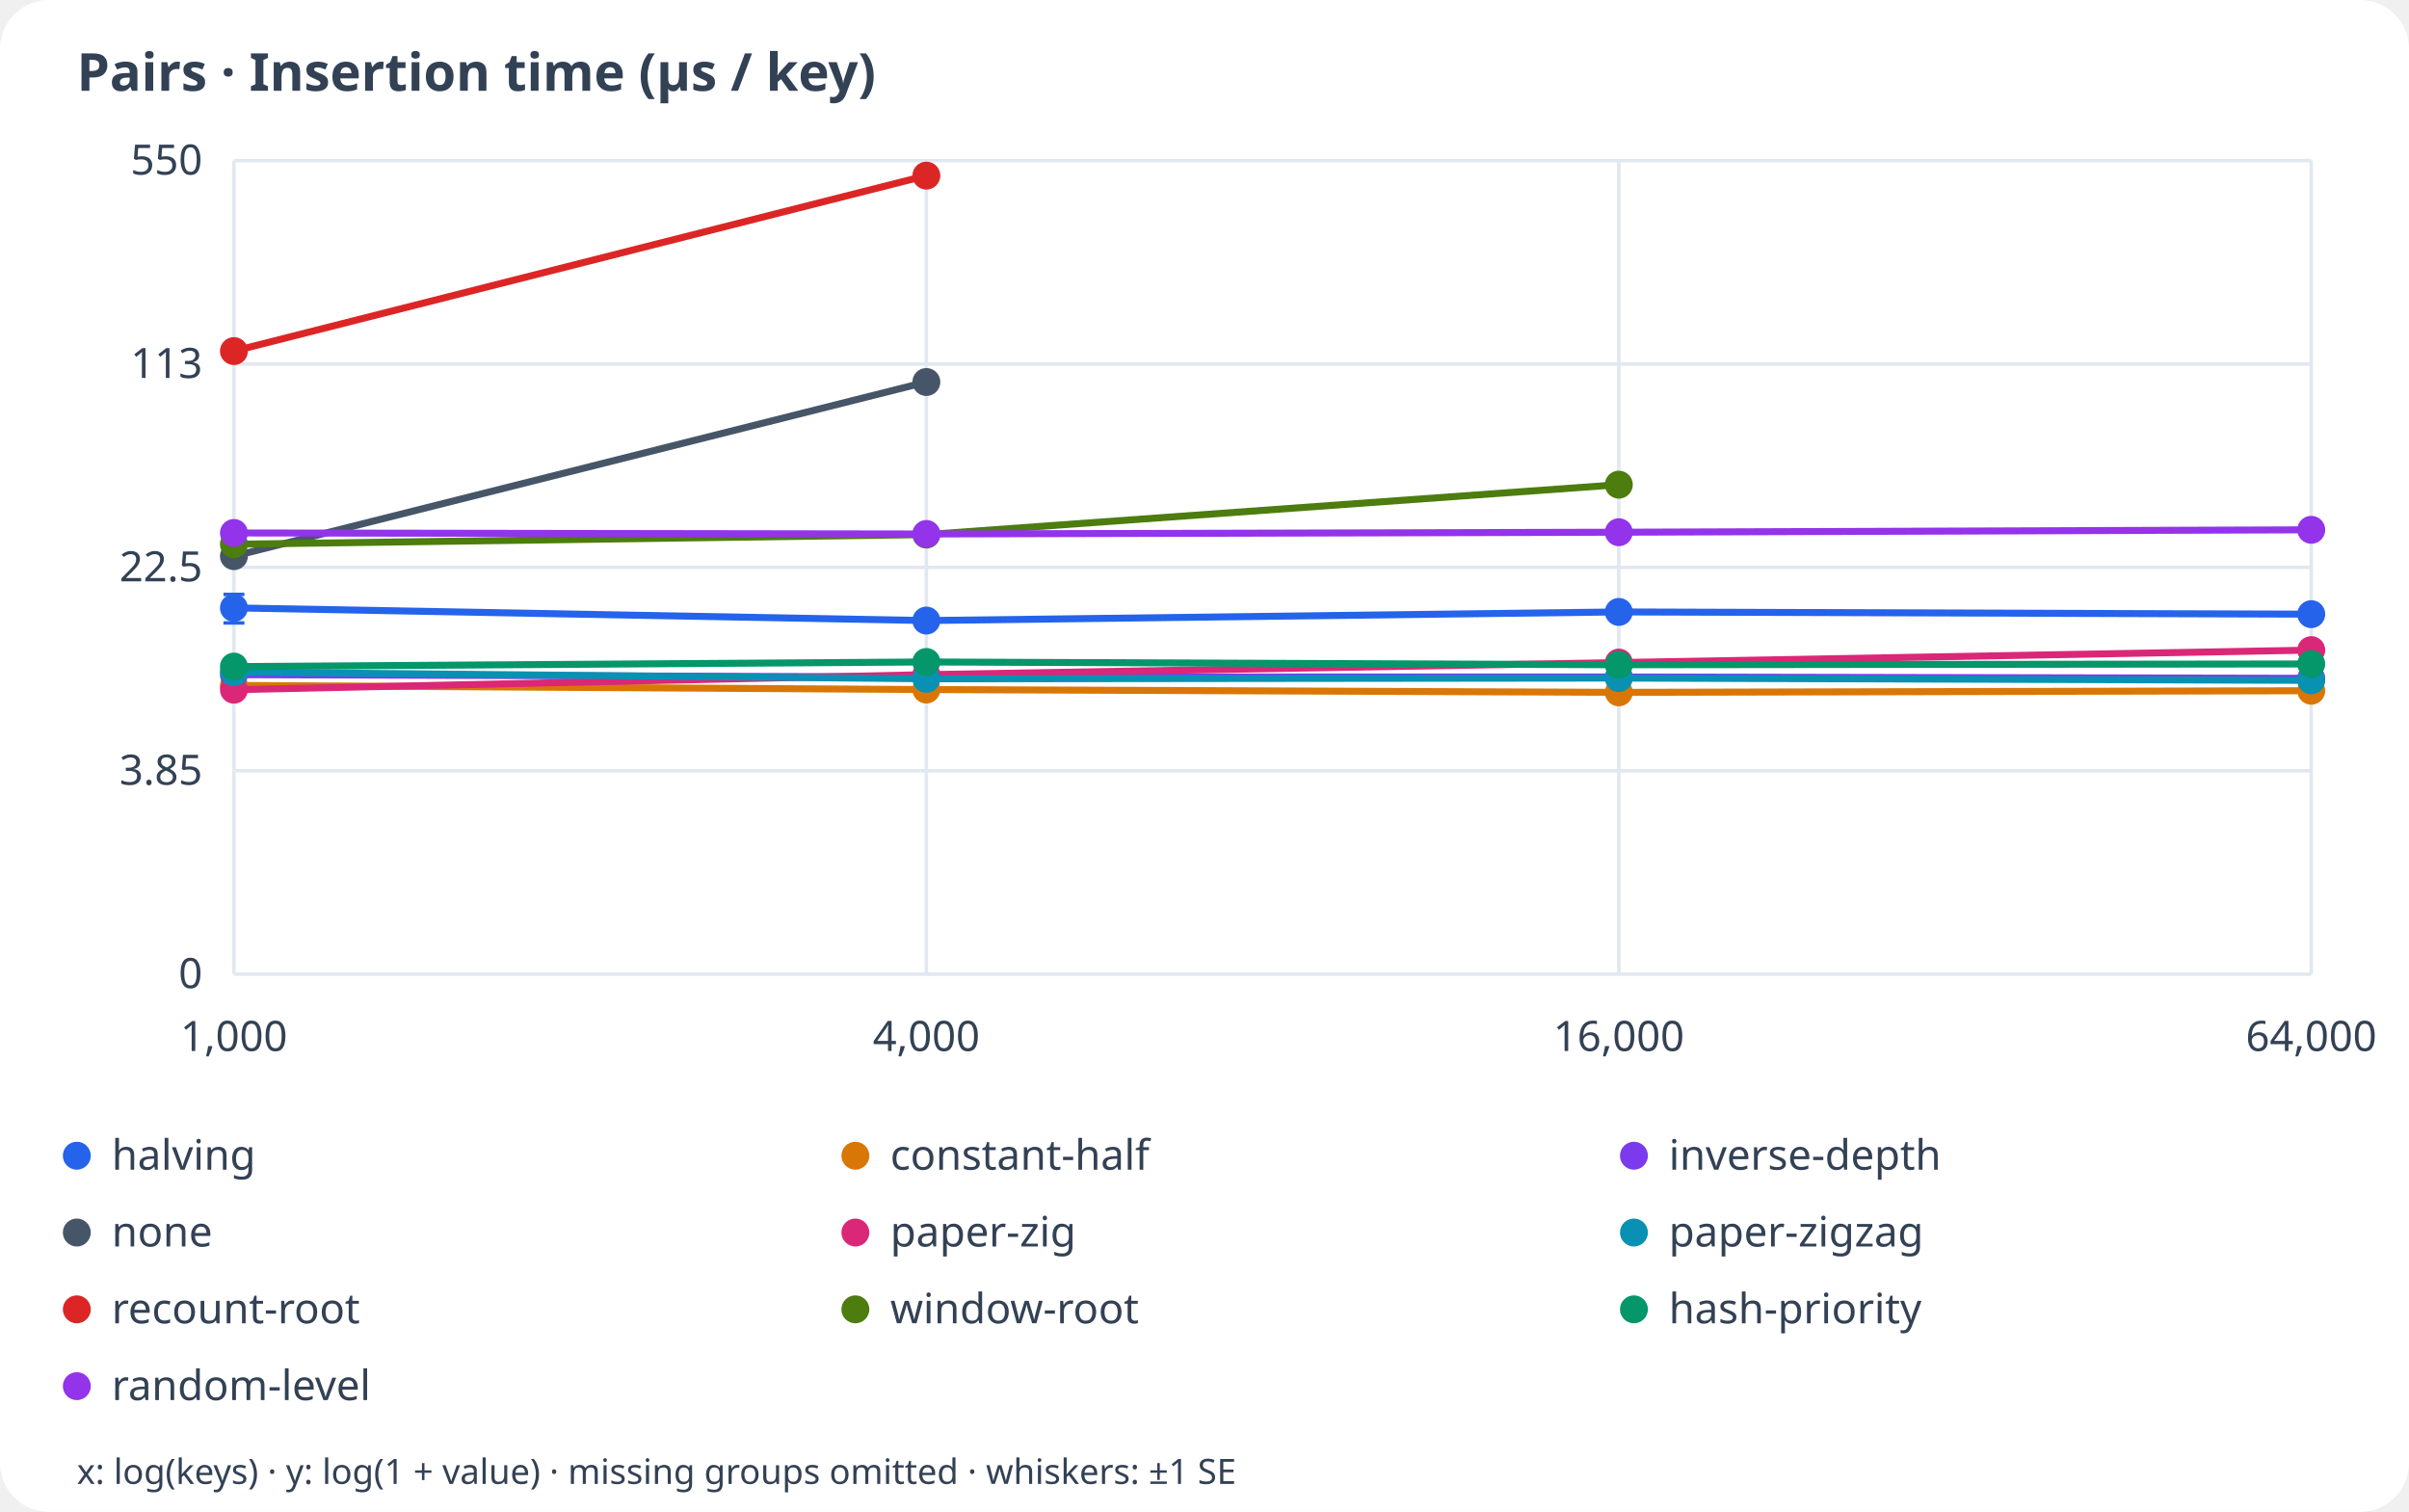
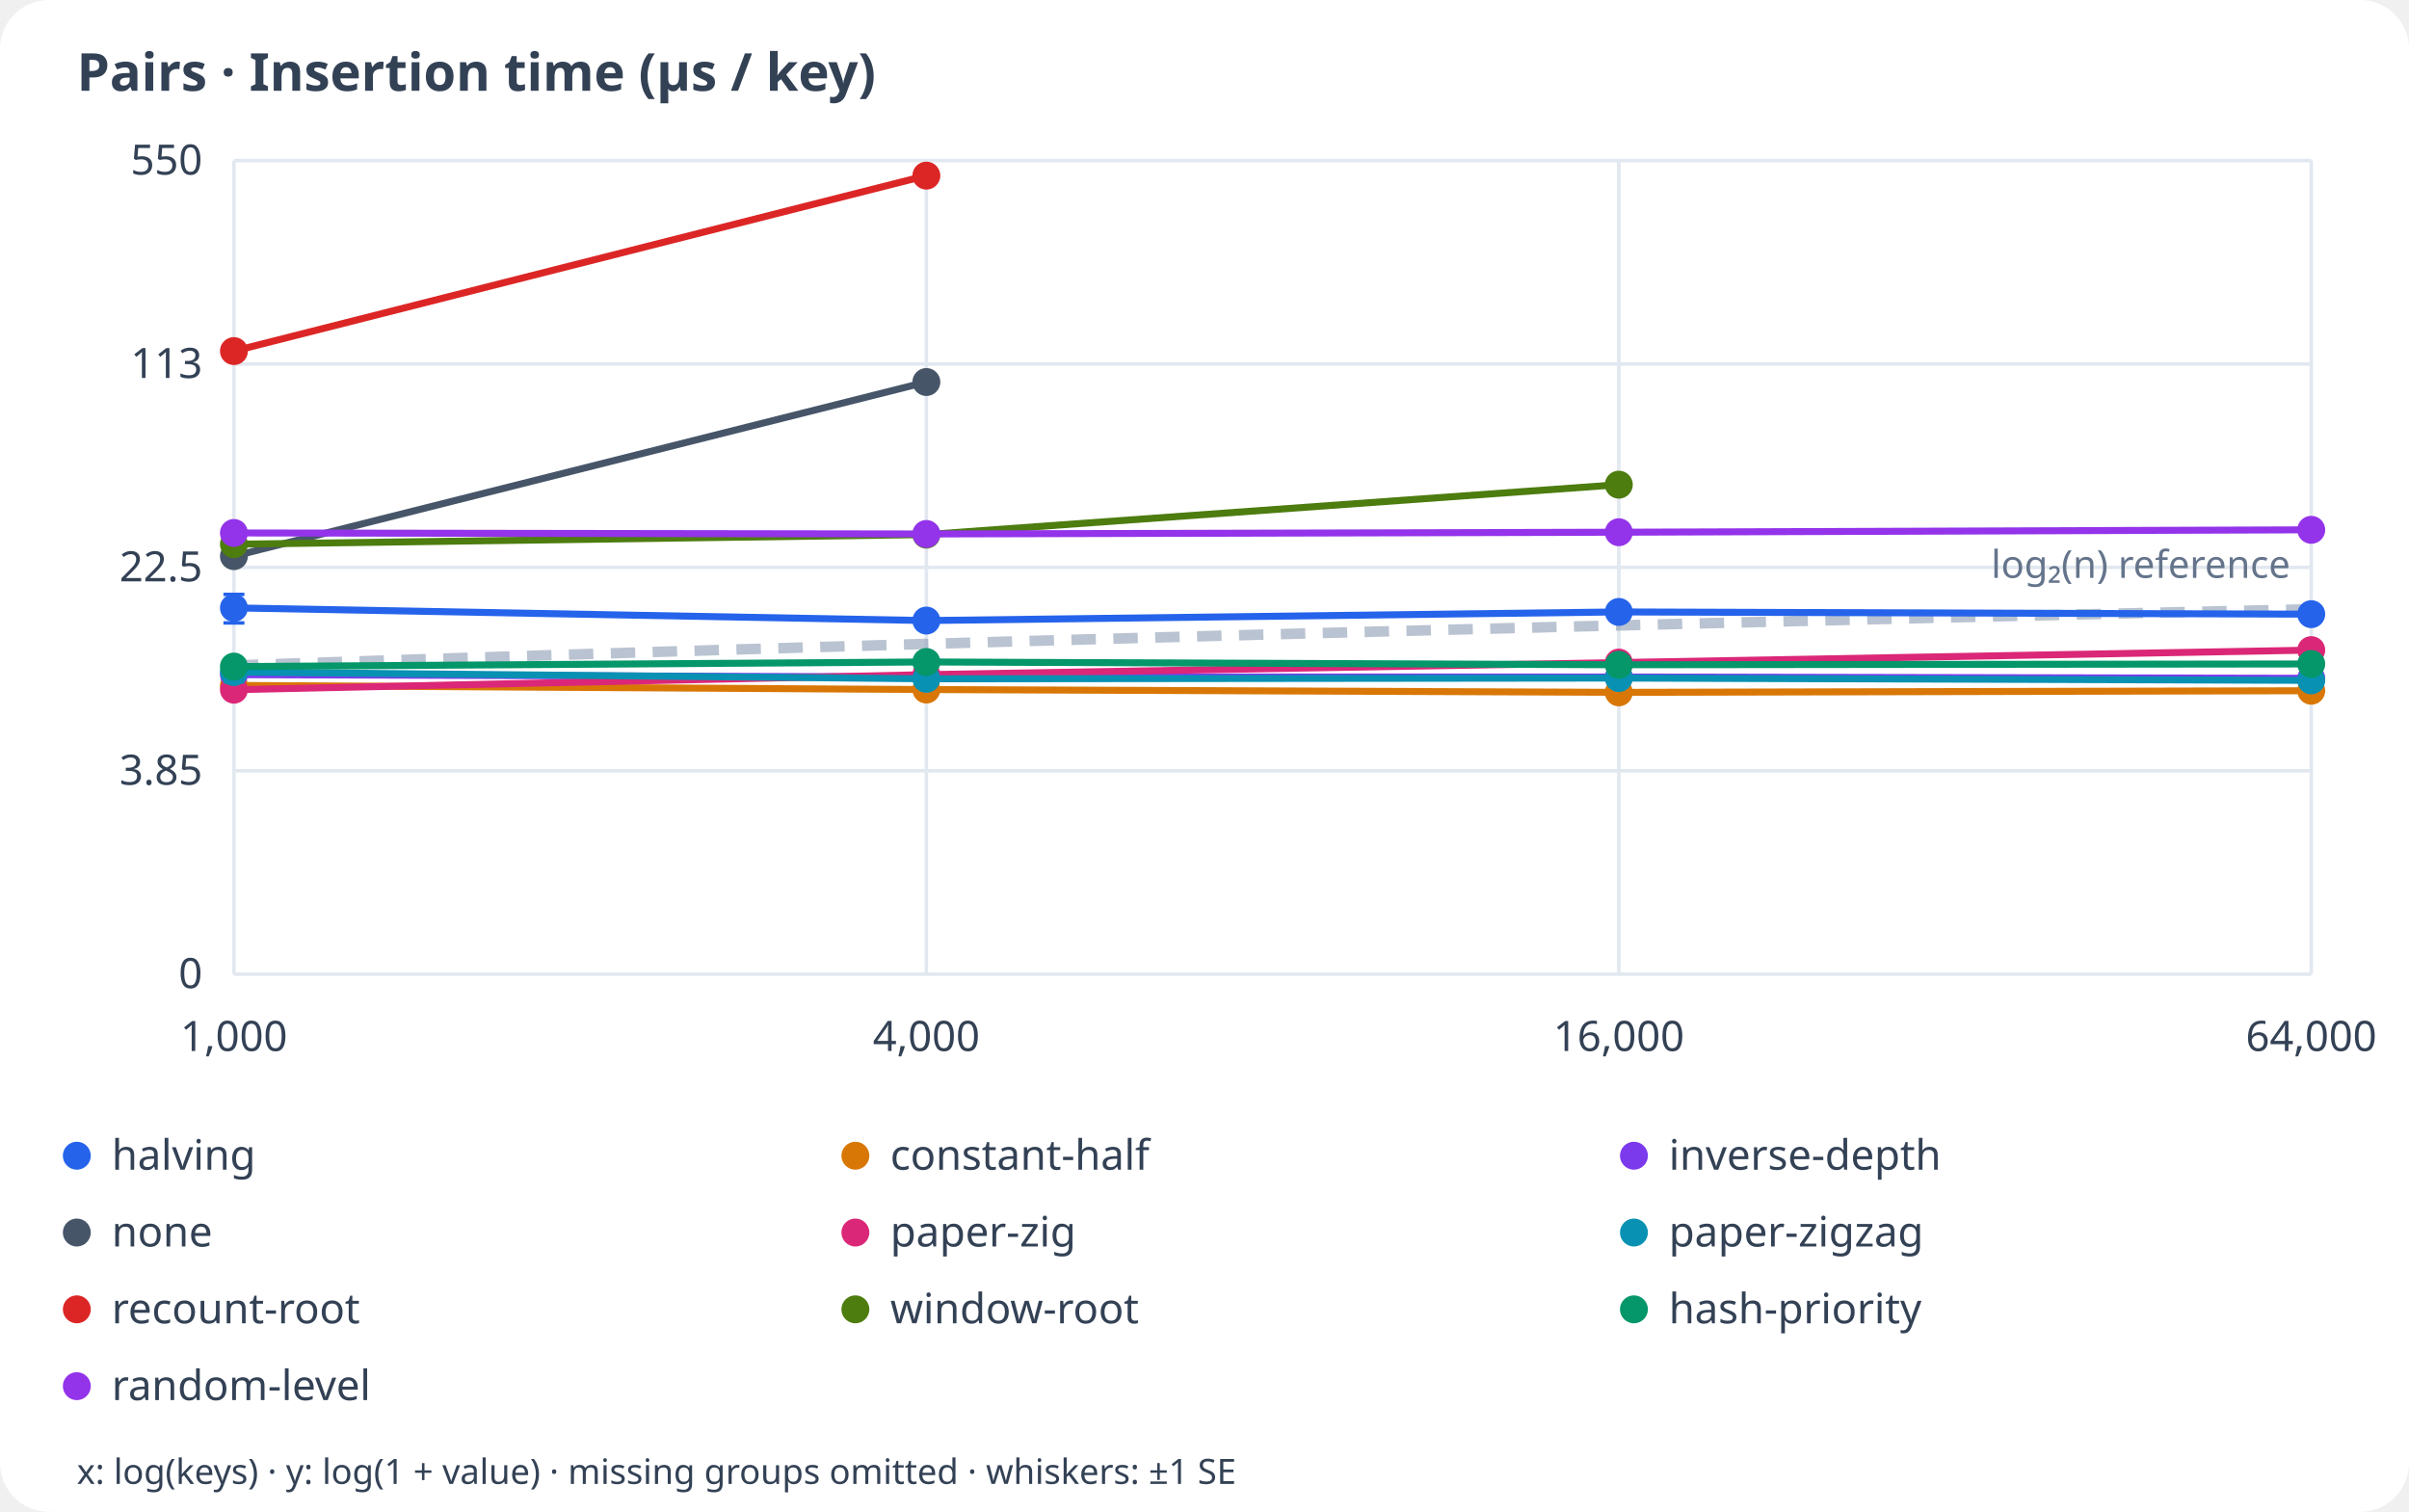
<svg xmlns="http://www.w3.org/2000/svg" viewBox="0 0 690 433" role="img" aria-labelledby="title desc">
  <style>text{font:12px system-ui,sans-serif;fill:#334155}.grid{stroke:#e2e8f0}path,line{vector-effect:non-scaling-stroke}</style>
  <rect width="690" height="433" rx="14" fill="white" />
  <text x="22" y="26" style="font-size:15px;font-weight:650">Pairs · Insertion time (µs / key)</text>
  <line class="grid" x1="67" x2="662" y1="279.00" y2="279.00" />
  <text x="58" y="283.00" text-anchor="end">0</text>
  <line class="grid" x1="67" x2="662" y1="220.75" y2="220.75" />
  <text x="58" y="224.75" text-anchor="end">3.85</text>
  <line class="grid" x1="67" x2="662" y1="162.50" y2="162.50" />
  <text x="58" y="166.50" text-anchor="end">22.5</text>
  <line class="grid" x1="67" x2="662" y1="104.25" y2="104.25" />
  <text x="58" y="108.25" text-anchor="end">113</text>
  <line class="grid" x1="67" x2="662" y1="46.00" y2="46.00" />
  <text x="58" y="50.00" text-anchor="end">550</text>
  <line class="grid" x1="67.00" x2="67.00" y1="46" y2="279" />
  <text x="67.00" y="301" text-anchor="middle">1,000</text>
  <line class="grid" x1="265.33" x2="265.33" y1="46" y2="279" />
  <text x="265.33" y="301" text-anchor="middle">4,000</text>
  <line class="grid" x1="463.67" x2="463.67" y1="46" y2="279" />
  <text x="463.67" y="301" text-anchor="middle">16,000</text>
  <line class="grid" x1="662.00" x2="662.00" y1="46" y2="279" />
  <text x="662.00" y="301" text-anchor="middle">64,000</text>
+   <path class="log-reference" d="M67.00,190.61 L72.95,190.40 L78.90,190.20 L84.85,190.00 L90.80,189.81 L96.75,189.61 L102.70,189.41 L108.65,189.22 L114.60,189.02 L120.55,188.83 L126.50,188.64 L132.45,188.45 L138.40,188.26 L144.35,188.07 L150.30,187.88 L156.25,187.69 L162.20,187.51 L168.15,187.32 L174.10,187.14 L180.05,186.95 L186.00,186.77 L191.95,186.59 L197.90,186.41 L203.85,186.23 L209.80,186.05 L215.75,185.87 L221.70,185.70 L227.65,185.52 L233.60,185.34 L239.55,185.17 L245.50,185.00 L251.45,184.82 L257.40,184.65 L263.35,184.48 L269.30,184.31 L275.25,184.14 L281.20,183.97 L287.15,183.80 L293.10,183.63 L299.05,183.47 L305.00,183.30 L310.95,183.13 L316.90,182.97 L322.85,182.81 L328.80,182.64 L334.75,182.48 L340.70,182.32 L346.65,182.16 L352.60,182.00 L358.55,181.84 L364.50,181.68 L370.45,181.52 L376.40,181.36 L382.35,181.21 L388.30,181.05 L394.25,180.89 L400.20,180.74 L406.15,180.59 L412.10,180.43 L418.05,180.28 L424.00,180.13 L429.95,179.97 L435.90,179.82 L441.85,179.67 L447.80,179.52 L453.75,179.37 L459.70,179.23 L465.65,179.08 L471.60,178.93 L477.55,178.78 L483.50,178.64 L489.45,178.49 L495.40,178.35 L501.35,178.20 L507.30,178.06 L513.25,177.91 L519.20,177.77 L525.15,177.63 L531.10,177.49 L537.05,177.34 L543.00,177.20 L548.95,177.06 L554.90,176.92 L560.85,176.79 L566.80,176.65 L572.75,176.51 L578.70,176.37 L584.65,176.23 L590.60,176.10 L596.55,175.96 L602.50,175.83 L608.45,175.69 L614.40,175.56 L620.35,175.42 L626.30,175.29 L632.25,175.16 L638.20,175.02 L644.15,174.89 L650.10,174.76 L656.05,174.63 L662.00,174.50" stroke="#94a3b8" stroke-width="3" stroke-dasharray="7 5" opacity="0.65" fill="none" />
+   <text x="656" y="165.50" text-anchor="end" style="fill:#64748b;font-size:11px">log₂(n) reference</text>
  <path d="M67.00,178.41V170.24 M64.00,178.41h6 M64.00,170.24h6" stroke="#2563eb" fill="none" />
  <circle cx="67.00" cy="174.10" r="4" fill="#2563eb" />
  <path d="M67.00,174.10 L265.33,177.73" stroke="#2563eb" stroke-width="2" fill="none" />
  <path d="M265.33,178.98V176.53 M262.33,178.98h6 M262.33,176.53h6" stroke="#2563eb" fill="none" />
  <circle cx="265.33" cy="177.73" r="4" fill="#2563eb" />
  <path d="M265.33,177.73 L463.67,175.26" stroke="#2563eb" stroke-width="2" fill="none" />
  <path d="M463.67,175.88V174.64 M460.67,175.88h6 M460.67,174.64h6" stroke="#2563eb" fill="none" />
  <circle cx="463.67" cy="175.26" r="4" fill="#2563eb" />
  <path d="M463.67,175.26 L662.00,175.90" stroke="#2563eb" stroke-width="2" fill="none" />
  <path d="M662.00,176.53V175.28 M659.00,176.53h6 M659.00,175.28h6" stroke="#2563eb" fill="none" />
  <circle cx="662.00" cy="175.90" r="4" fill="#2563eb" />
  <circle cx="22" cy="331" r="4" fill="#2563eb" />
  <text x="32" y="335">halving</text>
  <path d="M67.00,196.97V195.65 M64.00,196.97h6 M64.00,195.65h6" stroke="#d97706" fill="none" />
  <circle cx="67.00" cy="196.30" r="4" fill="#d97706" />
  <path d="M67.00,196.30 L265.33,197.49" stroke="#d97706" stroke-width="2" fill="none" />
  <path d="M265.33,197.60V197.38 M262.33,197.60h6 M262.33,197.38h6" stroke="#d97706" fill="none" />
  <circle cx="265.33" cy="197.49" r="4" fill="#d97706" />
  <path d="M265.33,197.49 L463.67,198.29" stroke="#d97706" stroke-width="2" fill="none" />
  <path d="M463.67,198.47V198.11 M460.67,198.47h6 M460.67,198.11h6" stroke="#d97706" fill="none" />
  <circle cx="463.67" cy="198.29" r="4" fill="#d97706" />
  <path d="M463.67,198.29 L662.00,197.83" stroke="#d97706" stroke-width="2" fill="none" />
  <path d="M662.00,197.98V197.68 M659.00,197.98h6 M659.00,197.68h6" stroke="#d97706" fill="none" />
  <circle cx="662.00" cy="197.83" r="4" fill="#d97706" />
  <circle cx="245" cy="331" r="4" fill="#d97706" />
  <text x="255" y="335">constant-half</text>
  <path d="M67.00,194.43V192.06 M64.00,194.43h6 M64.00,192.06h6" stroke="#7c3aed" fill="none" />
  <circle cx="67.00" cy="193.23" r="4" fill="#7c3aed" />
  <path d="M67.00,193.23 L265.33,193.89" stroke="#7c3aed" stroke-width="2" fill="none" />
  <path d="M265.33,194.15V193.63 M262.33,194.15h6 M262.33,193.63h6" stroke="#7c3aed" fill="none" />
  <circle cx="265.33" cy="193.89" r="4" fill="#7c3aed" />
  <path d="M265.33,193.89 L463.67,193.89" stroke="#7c3aed" stroke-width="2" fill="none" />
  <path d="M463.67,194.00V193.77 M460.67,194.00h6 M460.67,193.77h6" stroke="#7c3aed" fill="none" />
  <circle cx="463.67" cy="193.89" r="4" fill="#7c3aed" />
  <path d="M463.67,193.89 L662.00,194.27" stroke="#7c3aed" stroke-width="2" fill="none" />
  <path d="M662.00,194.33V194.21 M659.00,194.33h6 M659.00,194.21h6" stroke="#7c3aed" fill="none" />
  <circle cx="662.00" cy="194.27" r="4" fill="#7c3aed" />
  <circle cx="468" cy="331" r="4" fill="#7c3aed" />
  <text x="478" y="335">inverse-depth</text>
  <path d="M67.00,160.03V158.54 M64.00,160.03h6 M64.00,158.54h6" stroke="#475569" fill="none" />
  <circle cx="67.00" cy="159.28" r="4" fill="#475569" />
  <path d="M67.00,159.28 L265.33,109.41" stroke="#475569" stroke-width="2" fill="none" />
  <path d="M265.33,109.96V108.87 M262.33,109.96h6 M262.33,108.87h6" stroke="#475569" fill="none" />
  <circle cx="265.33" cy="109.41" r="4" fill="#475569" />
  <circle cx="22" cy="353" r="4" fill="#475569" />
  <text x="32" y="357">none</text>
  <path d="M67.00,198.87V196.23 M64.00,198.87h6 M64.00,196.23h6" stroke="#db2777" fill="none" />
  <circle cx="67.00" cy="197.53" r="4" fill="#db2777" />
  <path d="M67.00,197.53 L265.33,193.22" stroke="#db2777" stroke-width="2" fill="none" />
  <path d="M265.33,195.16V191.37 M262.33,195.16h6 M262.33,191.37h6" stroke="#db2777" fill="none" />
  <circle cx="265.33" cy="193.22" r="4" fill="#db2777" />
  <path d="M265.33,193.22 L463.67,189.76" stroke="#db2777" stroke-width="2" fill="none" />
  <path d="M463.67,191.28V188.30 M460.67,191.28h6 M460.67,188.30h6" stroke="#db2777" fill="none" />
  <circle cx="463.67" cy="189.76" r="4" fill="#db2777" />
  <path d="M463.67,189.76 L662.00,186.19" stroke="#db2777" stroke-width="2" fill="none" />
  <path d="M662.00,187.72V184.72 M659.00,187.72h6 M659.00,184.72h6" stroke="#db2777" fill="none" />
  <circle cx="662.00" cy="186.19" r="4" fill="#db2777" />
  <circle cx="245" cy="353" r="4" fill="#db2777" />
  <text x="255" y="357">paper-zig</text>
  <path d="M67.00,195.29V189.87 M64.00,195.29h6 M64.00,189.87h6" stroke="#0891b2" fill="none" />
  <circle cx="67.00" cy="192.48" r="4" fill="#0891b2" />
  <path d="M67.00,192.48 L265.33,194.42" stroke="#0891b2" stroke-width="2" fill="none" />
  <path d="M265.33,194.56V194.27 M262.33,194.56h6 M262.33,194.27h6" stroke="#0891b2" fill="none" />
  <circle cx="265.33" cy="194.42" r="4" fill="#0891b2" />
  <path d="M265.33,194.42 L463.67,194.20" stroke="#0891b2" stroke-width="2" fill="none" />
  <path d="M463.67,195.40V193.04 M460.67,195.40h6 M460.67,193.04h6" stroke="#0891b2" fill="none" />
  <circle cx="463.67" cy="194.20" r="4" fill="#0891b2" />
  <path d="M463.67,194.20 L662.00,194.86" stroke="#0891b2" stroke-width="2" fill="none" />
  <path d="M662.00,195.05V194.66 M659.00,195.05h6 M659.00,194.66h6" stroke="#0891b2" fill="none" />
  <circle cx="662.00" cy="194.86" r="4" fill="#0891b2" />
  <circle cx="468" cy="353" r="4" fill="#0891b2" />
  <text x="478" y="357">paper-zigzag</text>
  <path d="M67.00,101.48V99.64 M64.00,101.48h6 M64.00,99.64h6" stroke="#dc2626" fill="none" />
  <circle cx="67.00" cy="100.55" r="4" fill="#dc2626" />
  <path d="M67.00,100.55 L265.33,50.30" stroke="#dc2626" stroke-width="2" fill="none" />
  <path d="M265.33,50.42V50.18 M262.33,50.42h6 M262.33,50.18h6" stroke="#dc2626" fill="none" />
  <circle cx="265.33" cy="50.30" r="4" fill="#dc2626" />
  <circle cx="22" cy="375" r="4" fill="#dc2626" />
  <text x="32" y="379">recount-root</text>
  <path d="M67.00,156.74V155.01 M64.00,156.74h6 M64.00,155.01h6" stroke="#4d7c0f" fill="none" />
  <circle cx="67.00" cy="155.87" r="4" fill="#4d7c0f" />
  <path d="M67.00,155.87 L265.33,153.11" stroke="#4d7c0f" stroke-width="2" fill="none" />
  <path d="M265.33,153.32V152.90 M262.33,153.32h6 M262.33,152.90h6" stroke="#4d7c0f" fill="none" />
  <circle cx="265.33" cy="153.11" r="4" fill="#4d7c0f" />
  <path d="M265.33,153.11 L463.67,138.81" stroke="#4d7c0f" stroke-width="2" fill="none" />
  <path d="M463.67,138.89V138.74 M460.67,138.89h6 M460.67,138.74h6" stroke="#4d7c0f" fill="none" />
  <circle cx="463.67" cy="138.81" r="4" fill="#4d7c0f" />
  <circle cx="245" cy="375" r="4" fill="#4d7c0f" />
  <text x="255" y="379">window-root</text>
  <path d="M67.00,191.90V189.95 M64.00,191.90h6 M64.00,189.95h6" stroke="#059669" fill="none" />
  <circle cx="67.00" cy="190.91" r="4" fill="#059669" />
  <path d="M67.00,190.91 L265.33,189.59" stroke="#059669" stroke-width="2" fill="none" />
  <path d="M265.33,190.05V189.13 M262.33,190.05h6 M262.33,189.13h6" stroke="#059669" fill="none" />
  <circle cx="265.33" cy="189.59" r="4" fill="#059669" />
  <path d="M265.33,189.59 L463.67,190.39" stroke="#059669" stroke-width="2" fill="none" />
  <path d="M463.67,190.56V190.23 M460.67,190.56h6 M460.67,190.23h6" stroke="#059669" fill="none" />
  <circle cx="463.67" cy="190.39" r="4" fill="#059669" />
  <path d="M463.67,190.39 L662.00,190.16" stroke="#059669" stroke-width="2" fill="none" />
  <path d="M662.00,190.31V190.00 M659.00,190.31h6 M659.00,190.00h6" stroke="#059669" fill="none" />
  <circle cx="662.00" cy="190.16" r="4" fill="#059669" />
  <circle cx="468" cy="375" r="4" fill="#059669" />
  <text x="478" y="379">hash-priority</text>
  <path d="M67.00,153.53V151.76 M64.00,153.53h6 M64.00,151.76h6" stroke="#9333ea" fill="none" />
  <circle cx="67.00" cy="152.64" r="4" fill="#9333ea" />
  <path d="M67.00,152.64 L265.33,152.93" stroke="#9333ea" stroke-width="2" fill="none" />
  <path d="M265.33,153.17V152.70 M262.33,153.17h6 M262.33,152.70h6" stroke="#9333ea" fill="none" />
  <circle cx="265.33" cy="152.93" r="4" fill="#9333ea" />
  <path d="M265.33,152.93 L463.67,152.43" stroke="#9333ea" stroke-width="2" fill="none" />
  <path d="M463.67,152.69V152.18 M460.67,152.69h6 M460.67,152.18h6" stroke="#9333ea" fill="none" />
  <circle cx="463.67" cy="152.43" r="4" fill="#9333ea" />
  <path d="M463.67,152.43 L662.00,151.74" stroke="#9333ea" stroke-width="2" fill="none" />
  <path d="M662.00,151.84V151.63 M659.00,151.84h6 M659.00,151.63h6" stroke="#9333ea" fill="none" />
  <circle cx="662.00" cy="151.74" r="4" fill="#9333ea" />
  <circle cx="22" cy="397" r="4" fill="#9333ea" />
  <text x="32" y="401">random-level</text>
  <text x="22" y="425" style="font-size:10px">x: log(keys) · y: log(1 + value) · missing groups omitted · whiskers: ±1 SE</text>
</svg>
